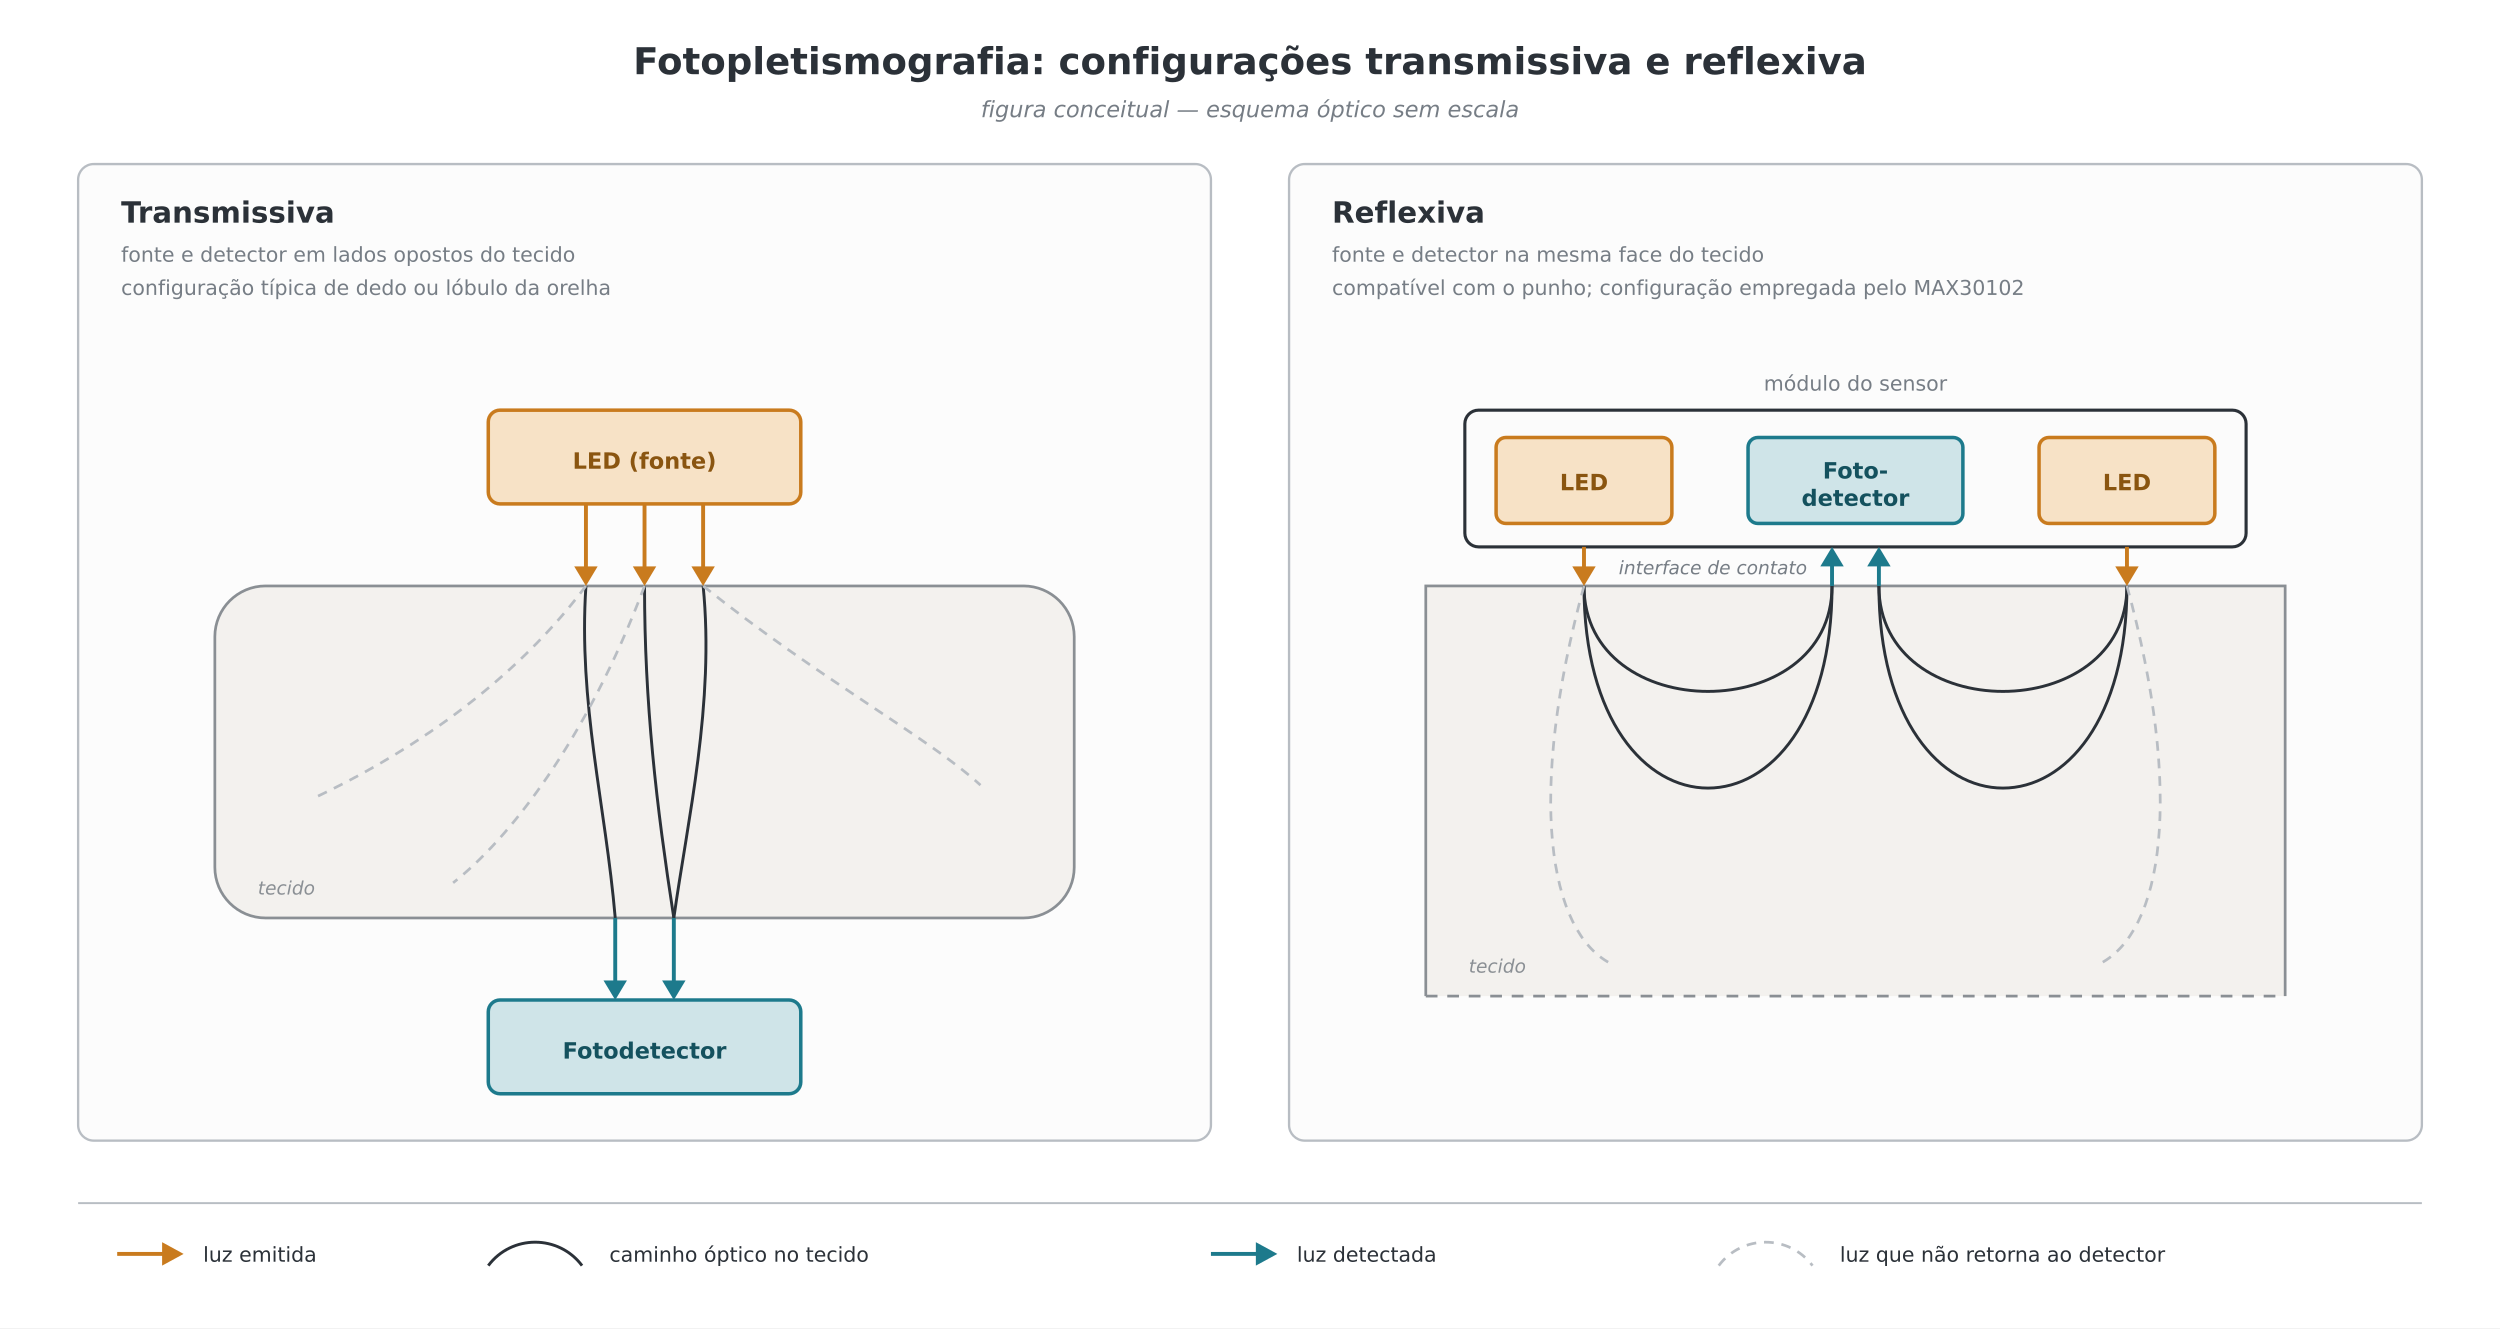
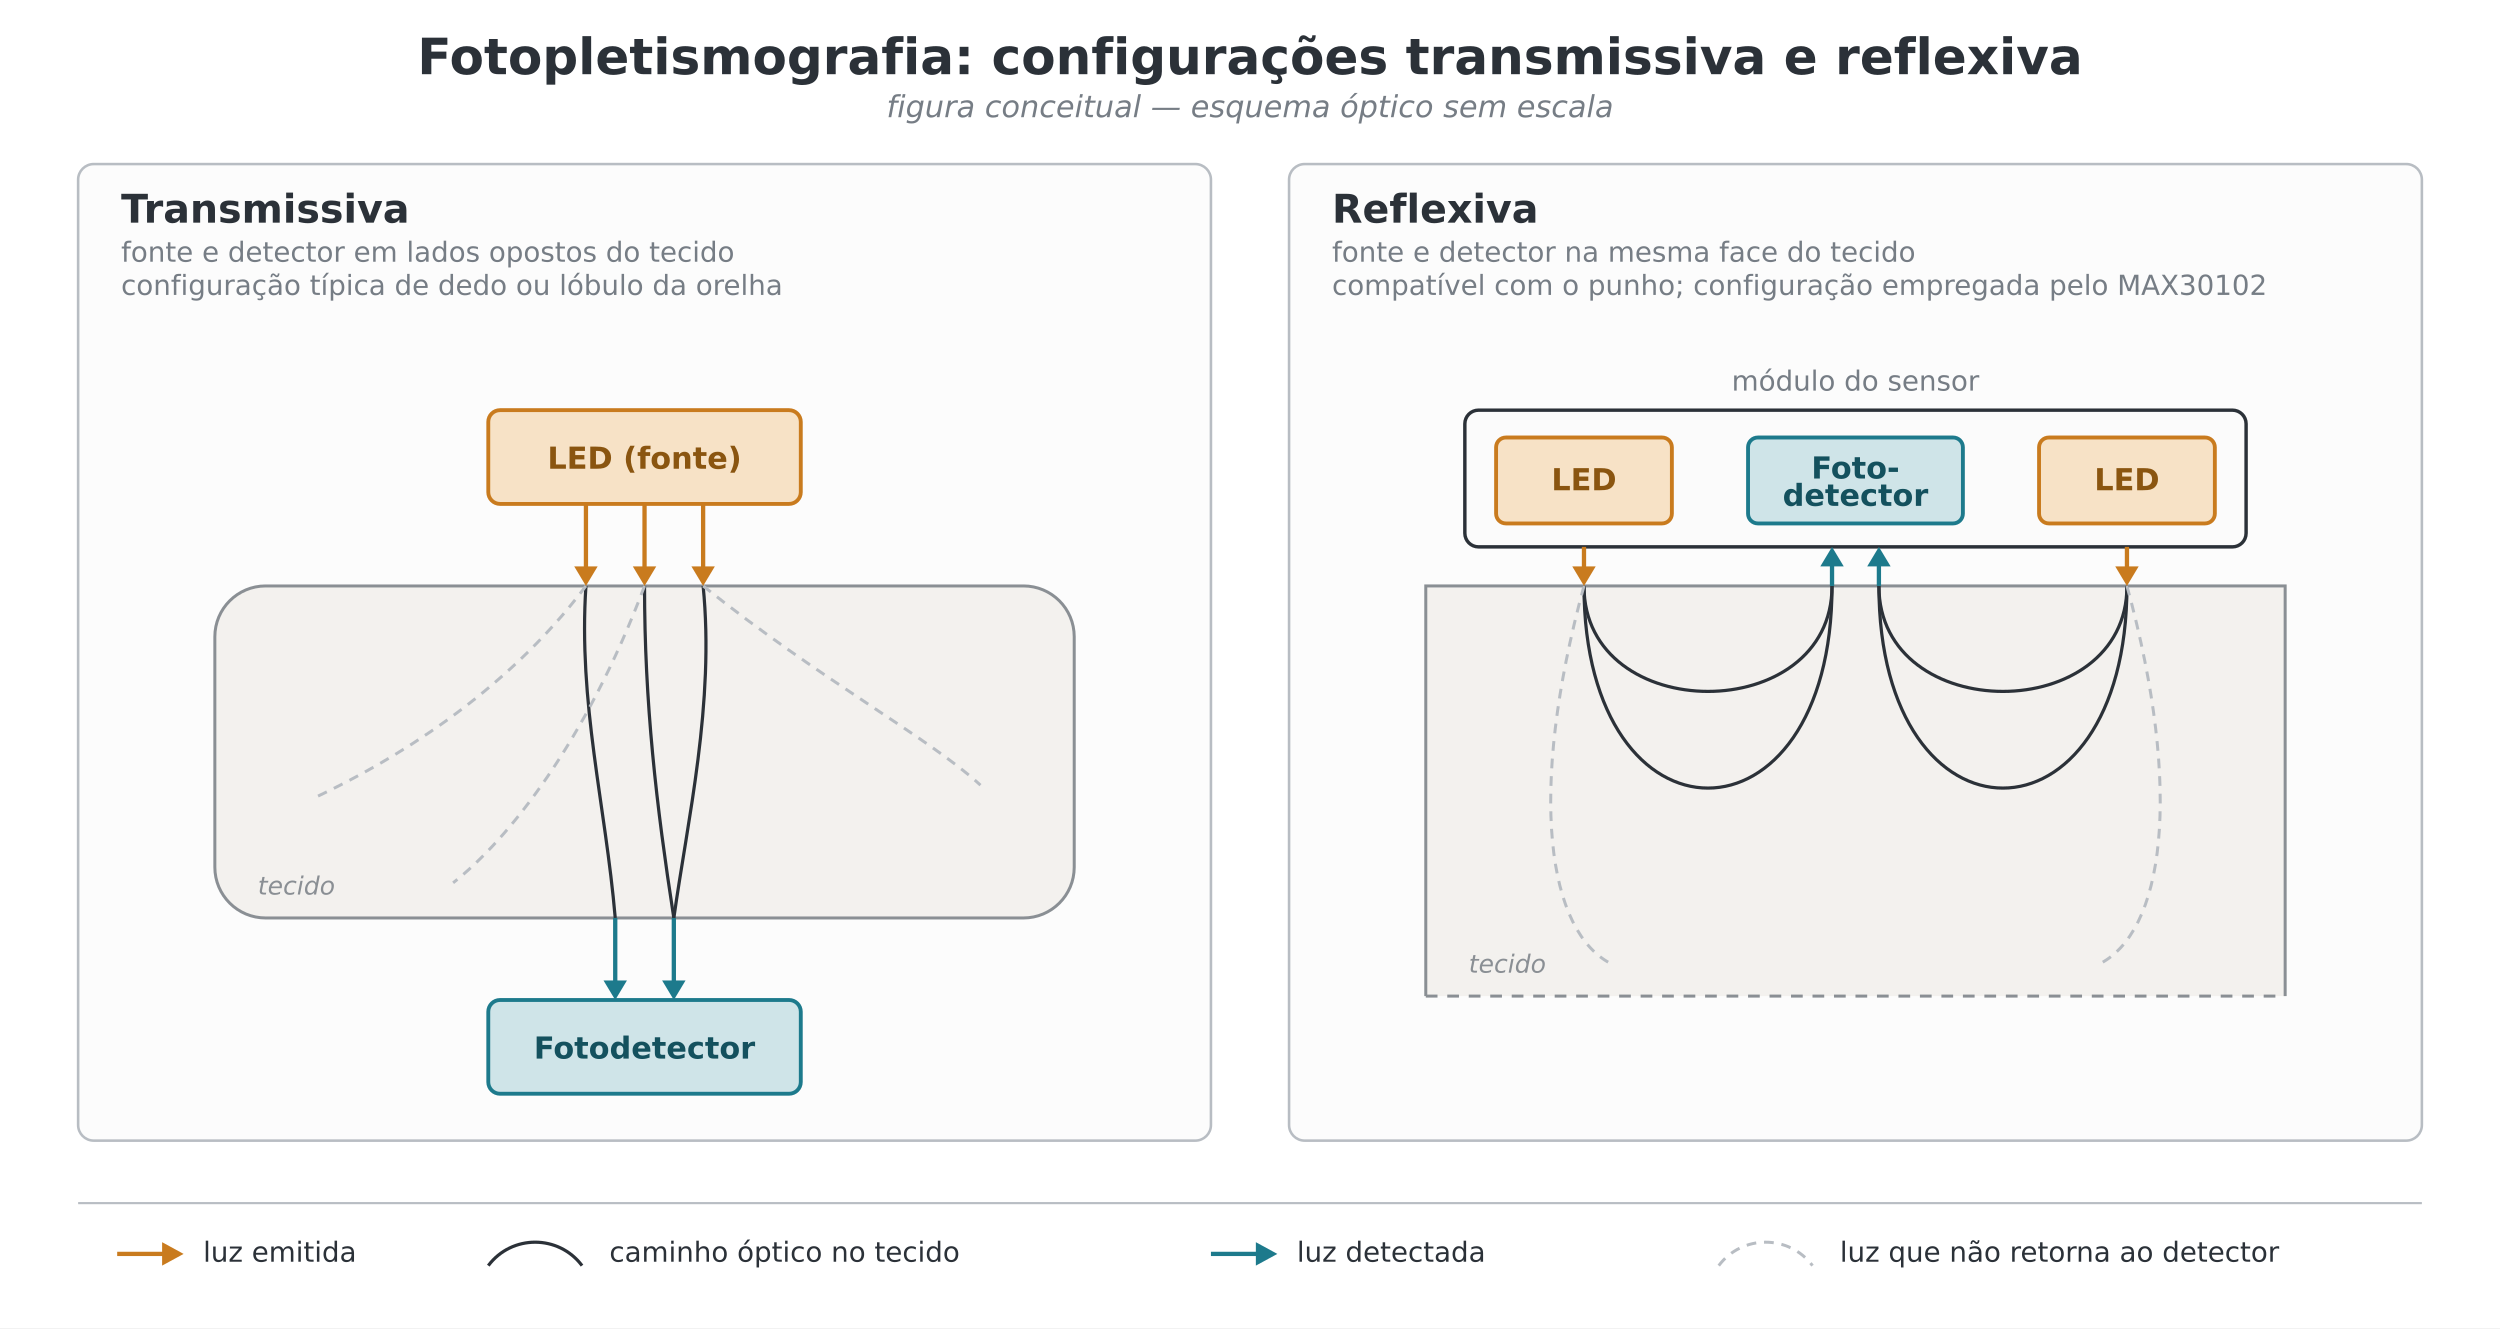
<svg xmlns="http://www.w3.org/2000/svg" viewBox="0 0 1280 680" width="1280" height="680" font-family="DejaVu Sans" role="img" aria-label="Esquema conceitual comparando as configuracoes transmissiva e reflexiva da fotopletismografia. Na transmissiva, o LED fica de um lado do tecido e o fotodetector do lado oposto, e a luz atravessa o tecido. Na reflexiva, dois LEDs e o fotodetector ficam na mesma face, e a luz penetra, se espalha e retorna ao detector.">
  <style>
-     .title   { font-size: 19px; fill: #2B3138; font-weight: bold; }
-     .subtitle{ font-size: 11.5px; fill: #767D85; font-style: italic; }
-     .ptitle  { font-size: 15px; fill: #2B3138; font-weight: bold; }
-     .psub    { font-size: 10.5px; fill: #767D85; }
-     .boxtl   { font-size: 11.5px; font-weight: bold; }
-     .tis     { font-size: 9.5px; fill: #8A8F94; font-style: italic; }
-     .leg     { font-size: 10.5px; fill: #2B3138; }
-     .note    { font-size: 9.5px; fill: #767D85; font-style: italic; }
+     .title   { font-size: 25.65px; fill: #2B3138; font-weight: bold; }
+     .subtitle{ font-size: 15.53px; fill: #767D85; font-style: italic; }
+     .ptitle  { font-size: 20.25px; fill: #2B3138; font-weight: bold; }
+     .psub    { font-size: 14.18px; fill: #767D85; }
+     .boxtl   { font-size: 15.53px; font-weight: bold; }
+     .tis     { font-size: 12.83px; fill: #8A8F94; font-style: italic; }
+     .leg     { font-size: 14.18px; fill: #2B3138; }
+     .note    { font-size: 12.83px; fill: #767D85; font-style: italic; }
  </style>
  <rect x="0" y="0" width="1280" height="680" fill="#FFFFFF" />
  <text x="640" y="38" text-anchor="middle" class="title">Fotopletismografia: configurações transmissiva e reflexiva</text>
  <text x="640" y="60" text-anchor="middle" class="subtitle">figura conceitual — esquema óptico sem escala</text>
-   <rect x="40" y="84" width="580" height="500" rx="8" fill="#FCFCFC" stroke="#B8BDC3" stroke-width="1.2" />
+   <rect x="40" y="84" width="580" height="500" rx="8" fill="#FCFCFC" stroke="#B8BDC3" stroke-width="1.32" />
  <text x="62" y="114" class="ptitle">Transmissiva</text>
  <text x="62" y="134" class="psub">fonte e detector em lados opostos do tecido</text>
  <text x="62" y="151" class="psub">configuração típica de dedo ou lóbulo da orelha</text>
-   <rect x="110" y="300" width="440" height="170" rx="26" fill="#F3F1EE" stroke="#8A8F94" stroke-width="1.4" />
+   <rect x="110" y="300" width="440" height="170" rx="26" fill="#F3F1EE" stroke="#8A8F94" stroke-width="1.54" />
  <text x="132" y="458" class="tis">tecido</text>
-   <g fill="none" stroke="#2B3138" stroke-width="1.5">
+   <g fill="none" stroke="#2B3138" stroke-width="1.65">
    <path d="M 300,300 C 296,360 310,412 315,470" />
    <path d="M 330,300 C 330,360 336,412 345,470" />
    <path d="M 360,300 C 366,360 352,420 345,470" />
  </g>
-   <g fill="none" stroke="#B8BDC3" stroke-width="1.4" stroke-dasharray="5 4">
+   <g fill="none" stroke="#B8BDC3" stroke-width="1.54" stroke-dasharray="5 4">
    <path d="M 300,300 C 258,356 200,390 162,408" />
    <path d="M 360,300 C 420,348 476,378 502,402" />
    <path d="M 330,300 C 300,380 260,430 232,452" />
  </g>
-   <rect x="250" y="210" width="160" height="48" rx="6" fill="#F7E2C6" stroke="#C97B1E" stroke-width="1.8" />
+   <rect x="250" y="210" width="160" height="48" rx="6" fill="#F7E2C6" stroke="#C97B1E" stroke-width="1.98" />
  <text x="330" y="240" text-anchor="middle" class="boxtl" fill="#8A5510">LED (fonte)</text>
-   <g stroke="#C97B1E" stroke-width="2">
+   <g stroke="#C97B1E" stroke-width="2.20">
    <line x1="300" y1="258" x2="300" y2="291" />
    <line x1="330" y1="258" x2="330" y2="291" />
    <line x1="360" y1="258" x2="360" y2="291" />
  </g>
  <g fill="#C97B1E">
    <polygon points="294,290 306,290 300,300" />
    <polygon points="324,290 336,290 330,300" />
    <polygon points="354,290 366,290 360,300" />
  </g>
-   <g stroke="#1D7A8C" stroke-width="2">
+   <g stroke="#1D7A8C" stroke-width="2.20">
    <line x1="315" y1="470" x2="315" y2="503" />
    <line x1="345" y1="470" x2="345" y2="503" />
  </g>
  <g fill="#1D7A8C">
    <polygon points="309,502 321,502 315,512" />
    <polygon points="339,502 351,502 345,512" />
  </g>
-   <rect x="250" y="512" width="160" height="48" rx="6" fill="#CFE4E8" stroke="#1D7A8C" stroke-width="1.8" />
+   <rect x="250" y="512" width="160" height="48" rx="6" fill="#CFE4E8" stroke="#1D7A8C" stroke-width="1.98" />
  <text x="330" y="542" text-anchor="middle" class="boxtl" fill="#14515E">Fotodetector</text>
-   <rect x="660" y="84" width="580" height="500" rx="8" fill="#FCFCFC" stroke="#B8BDC3" stroke-width="1.2" />
+   <rect x="660" y="84" width="580" height="500" rx="8" fill="#FCFCFC" stroke="#B8BDC3" stroke-width="1.32" />
  <text x="682" y="114" class="ptitle">Reflexiva</text>
  <text x="682" y="134" class="psub">fonte e detector na mesma face do tecido</text>
  <text x="682" y="151" class="psub">compatível com o punho; configuração empregada pelo MAX30102</text>
  <rect x="730" y="300" width="440" height="210" fill="#F3F1EE" />
-   <path d="M 730,510 L 730,300 L 1170,300 L 1170,510" fill="none" stroke="#8A8F94" stroke-width="1.4" />
-   <line x1="730" y1="510" x2="1170" y2="510" stroke="#8A8F94" stroke-width="1.4" stroke-dasharray="6 5" />
+   <path d="M 730,510 L 730,300 L 1170,300 L 1170,510" fill="none" stroke="#8A8F94" stroke-width="1.54" />
+   <line x1="730" y1="510" x2="1170" y2="510" stroke="#8A8F94" stroke-width="1.54" stroke-dasharray="6 5" />
  <text x="752" y="498" class="tis">tecido</text>
-   <g fill="none" stroke="#2B3138" stroke-width="1.5">
+   <g fill="none" stroke="#2B3138" stroke-width="1.65">
    <path d="M 811,300 C 811,372 938,372 938,300" />
    <path d="M 811,300 C 811,438 938,438 938,300" />
    <path d="M 1089,300 C 1089,372 962,372 962,300" />
    <path d="M 1089,300 C 1089,438 962,438 962,300" />
  </g>
-   <g fill="none" stroke="#B8BDC3" stroke-width="1.4" stroke-dasharray="5 4">
+   <g fill="none" stroke="#B8BDC3" stroke-width="1.54" stroke-dasharray="5 4">
    <path d="M 811,300 C 782,406 792,478 826,494" />
    <path d="M 1089,300 C 1118,406 1108,478 1074,494" />
  </g>
  <text x="950" y="200" text-anchor="middle" class="psub">módulo do sensor</text>
-   <rect x="750" y="210" width="400" height="70" rx="7" fill="#FBFBFB" stroke="#2B3138" stroke-width="1.6" />
-   <rect x="766" y="224" width="90" height="44" rx="5" fill="#F7E2C6" stroke="#C97B1E" stroke-width="1.8" />
+   <rect x="750" y="210" width="400" height="70" rx="7" fill="#FBFBFB" stroke="#2B3138" stroke-width="1.76" />
+   <rect x="766" y="224" width="90" height="44" rx="5" fill="#F7E2C6" stroke="#C97B1E" stroke-width="1.98" />
  <text x="811" y="251" text-anchor="middle" class="boxtl" fill="#8A5510">LED</text>
-   <rect x="895" y="224" width="110" height="44" rx="5" fill="#CFE4E8" stroke="#1D7A8C" stroke-width="1.8" />
+   <rect x="895" y="224" width="110" height="44" rx="5" fill="#CFE4E8" stroke="#1D7A8C" stroke-width="1.98" />
  <text x="950" y="245" text-anchor="middle" class="boxtl" fill="#14515E">Foto-</text>
  <text x="950" y="259" text-anchor="middle" class="boxtl" fill="#14515E">detector</text>
-   <rect x="1044" y="224" width="90" height="44" rx="5" fill="#F7E2C6" stroke="#C97B1E" stroke-width="1.8" />
+   <rect x="1044" y="224" width="90" height="44" rx="5" fill="#F7E2C6" stroke="#C97B1E" stroke-width="1.98" />
  <text x="1089" y="251" text-anchor="middle" class="boxtl" fill="#8A5510">LED</text>
-   <g stroke="#C97B1E" stroke-width="2">
+   <g stroke="#C97B1E" stroke-width="2.20">
    <line x1="811" y1="280" x2="811" y2="291" />
    <line x1="1089" y1="280" x2="1089" y2="291" />
  </g>
  <g fill="#C97B1E">
    <polygon points="805,290 817,290 811,300" />
    <polygon points="1083,290 1095,290 1089,300" />
  </g>
-   <g stroke="#1D7A8C" stroke-width="2">
+   <g stroke="#1D7A8C" stroke-width="2.20">
    <line x1="938" y1="300" x2="938" y2="289" />
    <line x1="962" y1="300" x2="962" y2="289" />
  </g>
  <g fill="#1D7A8C">
    <polygon points="932,290 944,290 938,280" />
    <polygon points="956,290 968,290 962,280" />
  </g>
-   <text x="877" y="294" text-anchor="middle" class="note">interface de contato</text>
-   <line x1="40" y1="616" x2="1240" y2="616" stroke="#B8BDC3" stroke-width="1" />
-   <line x1="60" y1="642" x2="84" y2="642" stroke="#C97B1E" stroke-width="2" />
+   <line x1="40" y1="616" x2="1240" y2="616" stroke="#B8BDC3" stroke-width="1.10" />
+   <line x1="60" y1="642" x2="84" y2="642" stroke="#C97B1E" stroke-width="2.20" />
  <polygon points="83,636 83,648 94,642" fill="#C97B1E" />
  <text x="104" y="646" class="leg">luz emitida</text>
-   <path d="M 250,648 C 262,632 286,632 298,648" fill="none" stroke="#2B3138" stroke-width="1.5" />
+   <path d="M 250,648 C 262,632 286,632 298,648" fill="none" stroke="#2B3138" stroke-width="1.65" />
  <text x="312" y="646" class="leg">caminho óptico no tecido</text>
-   <line x1="620" y1="642" x2="644" y2="642" stroke="#1D7A8C" stroke-width="2" />
+   <line x1="620" y1="642" x2="644" y2="642" stroke="#1D7A8C" stroke-width="2.20" />
  <polygon points="643,636 643,648 654,642" fill="#1D7A8C" />
  <text x="664" y="646" class="leg">luz detectada</text>
-   <path d="M 880,648 C 892,632 916,632 928,648" fill="none" stroke="#B8BDC3" stroke-width="1.4" stroke-dasharray="5 4" />
+   <path d="M 880,648 C 892,632 916,632 928,648" fill="none" stroke="#B8BDC3" stroke-width="1.54" stroke-dasharray="5 4" />
  <text x="942" y="646" class="leg">luz que não retorna ao detector</text>
</svg>
